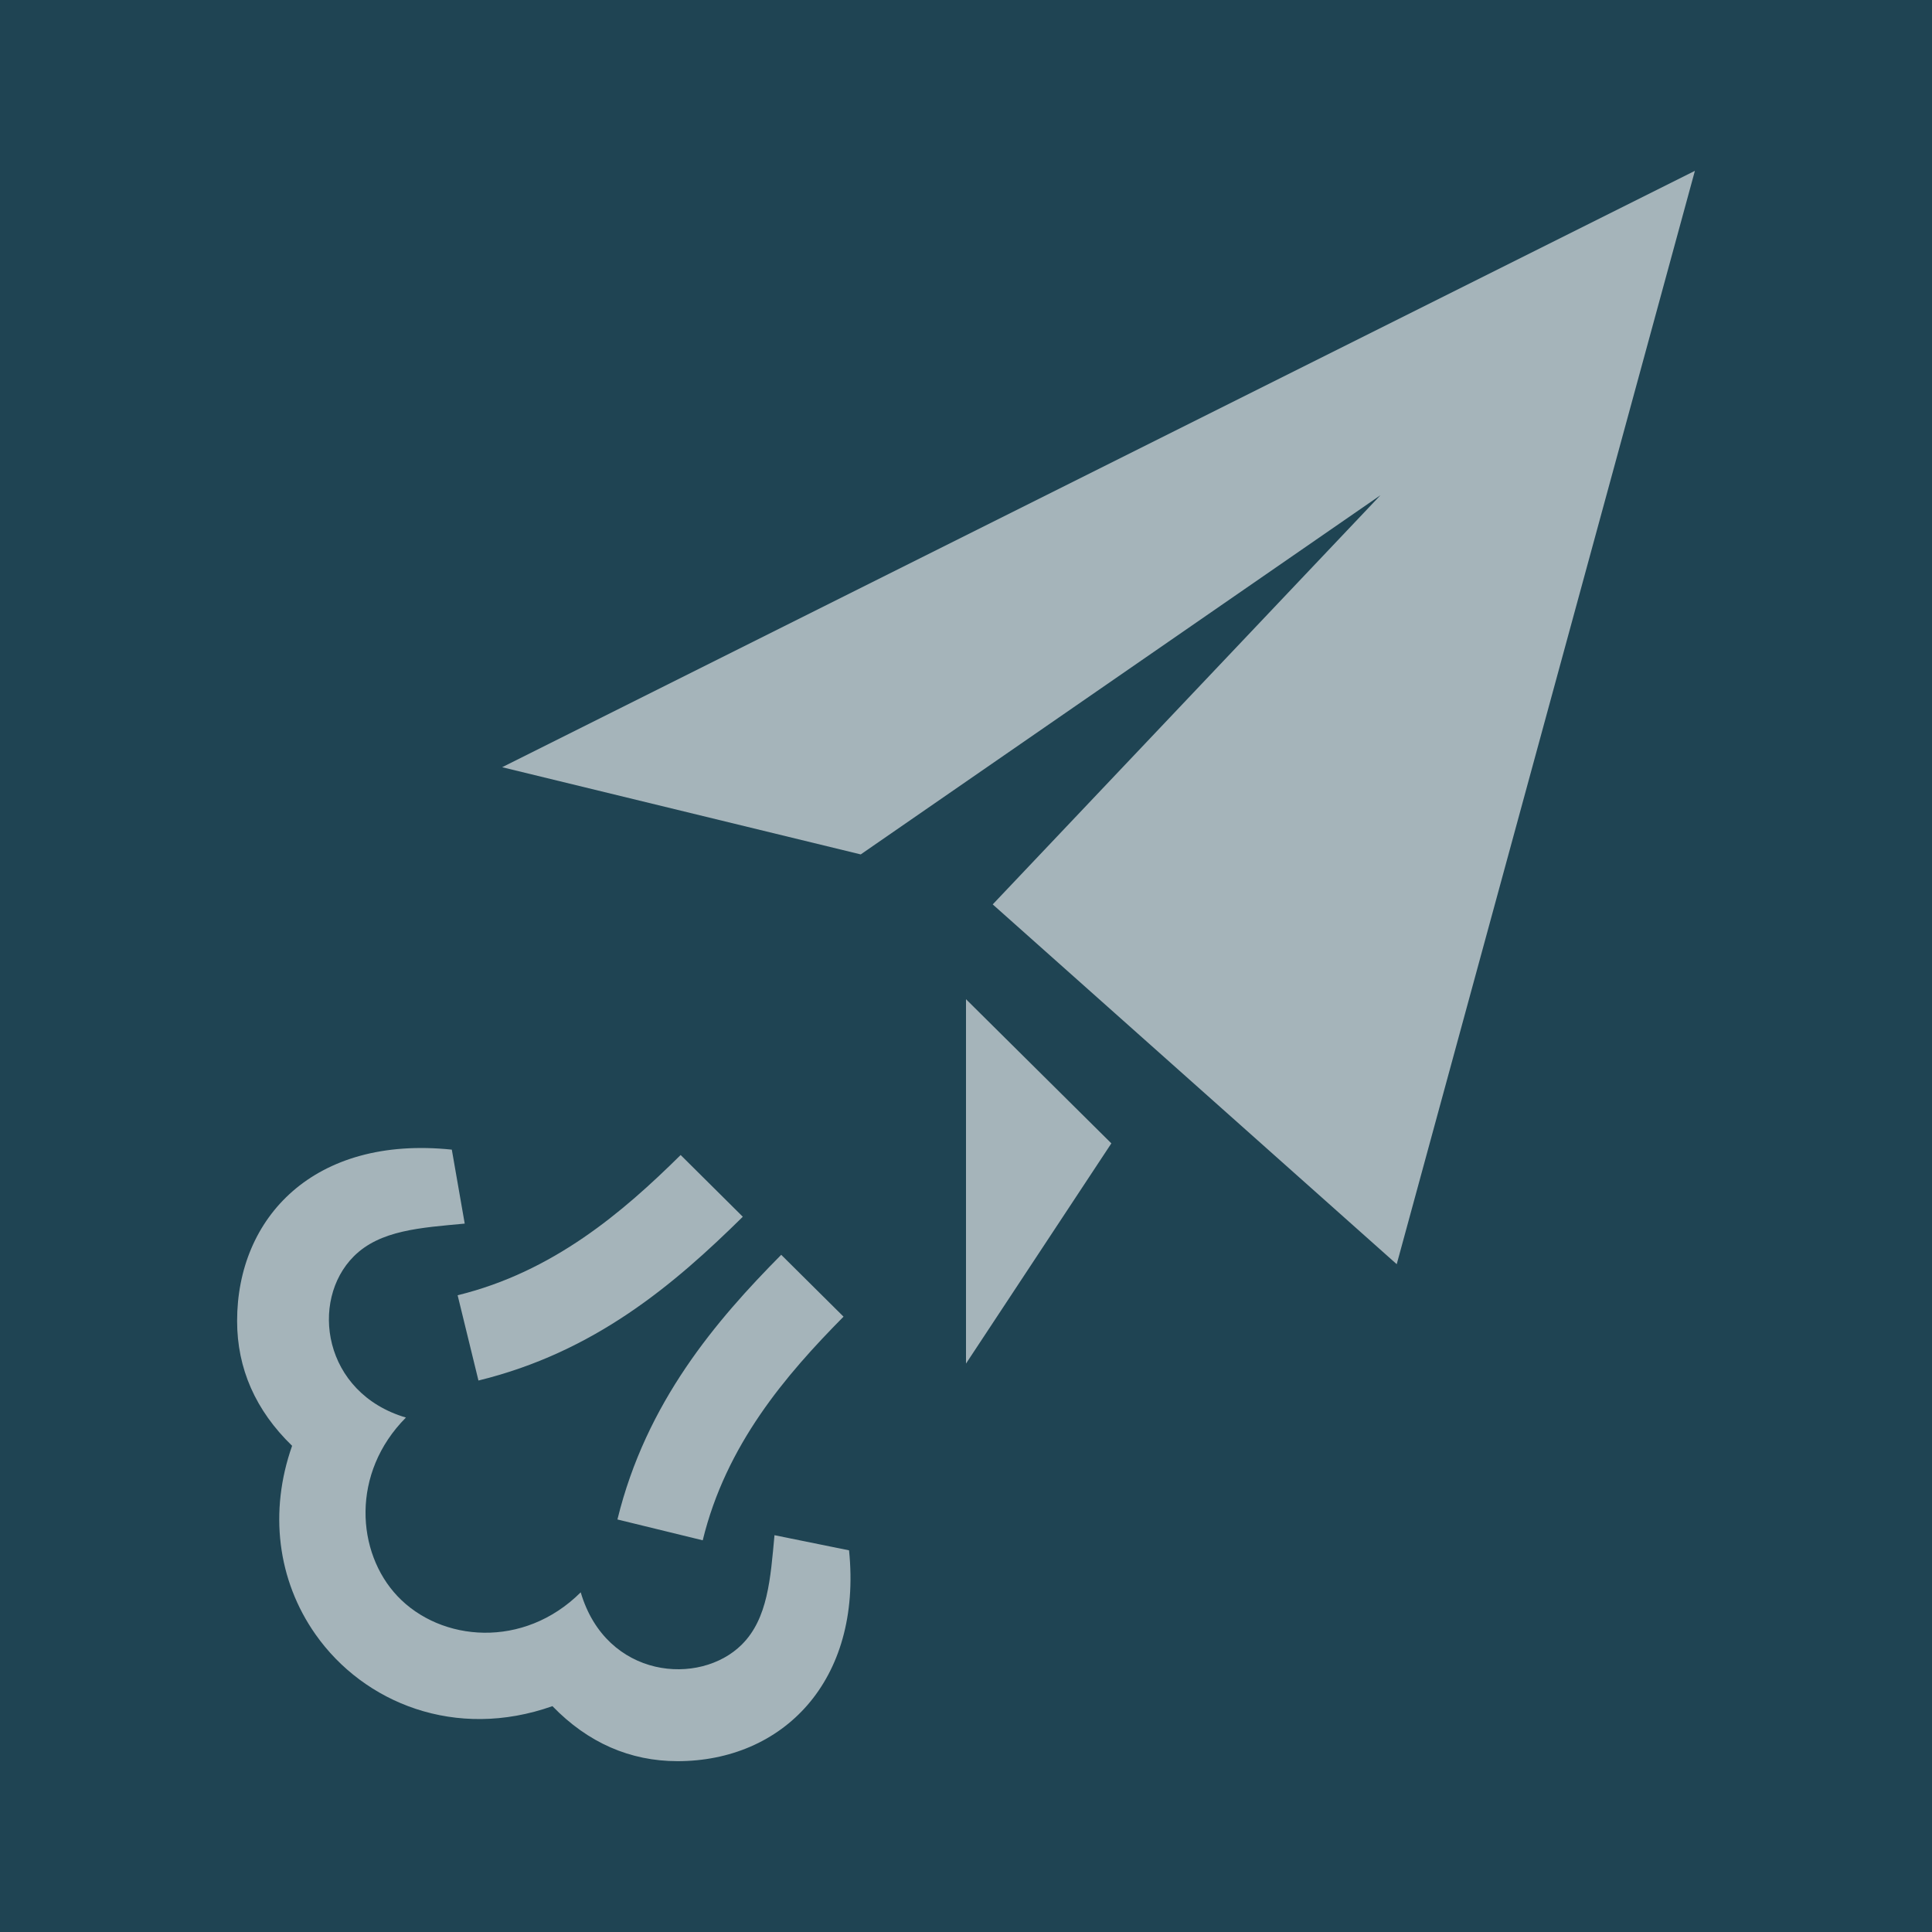
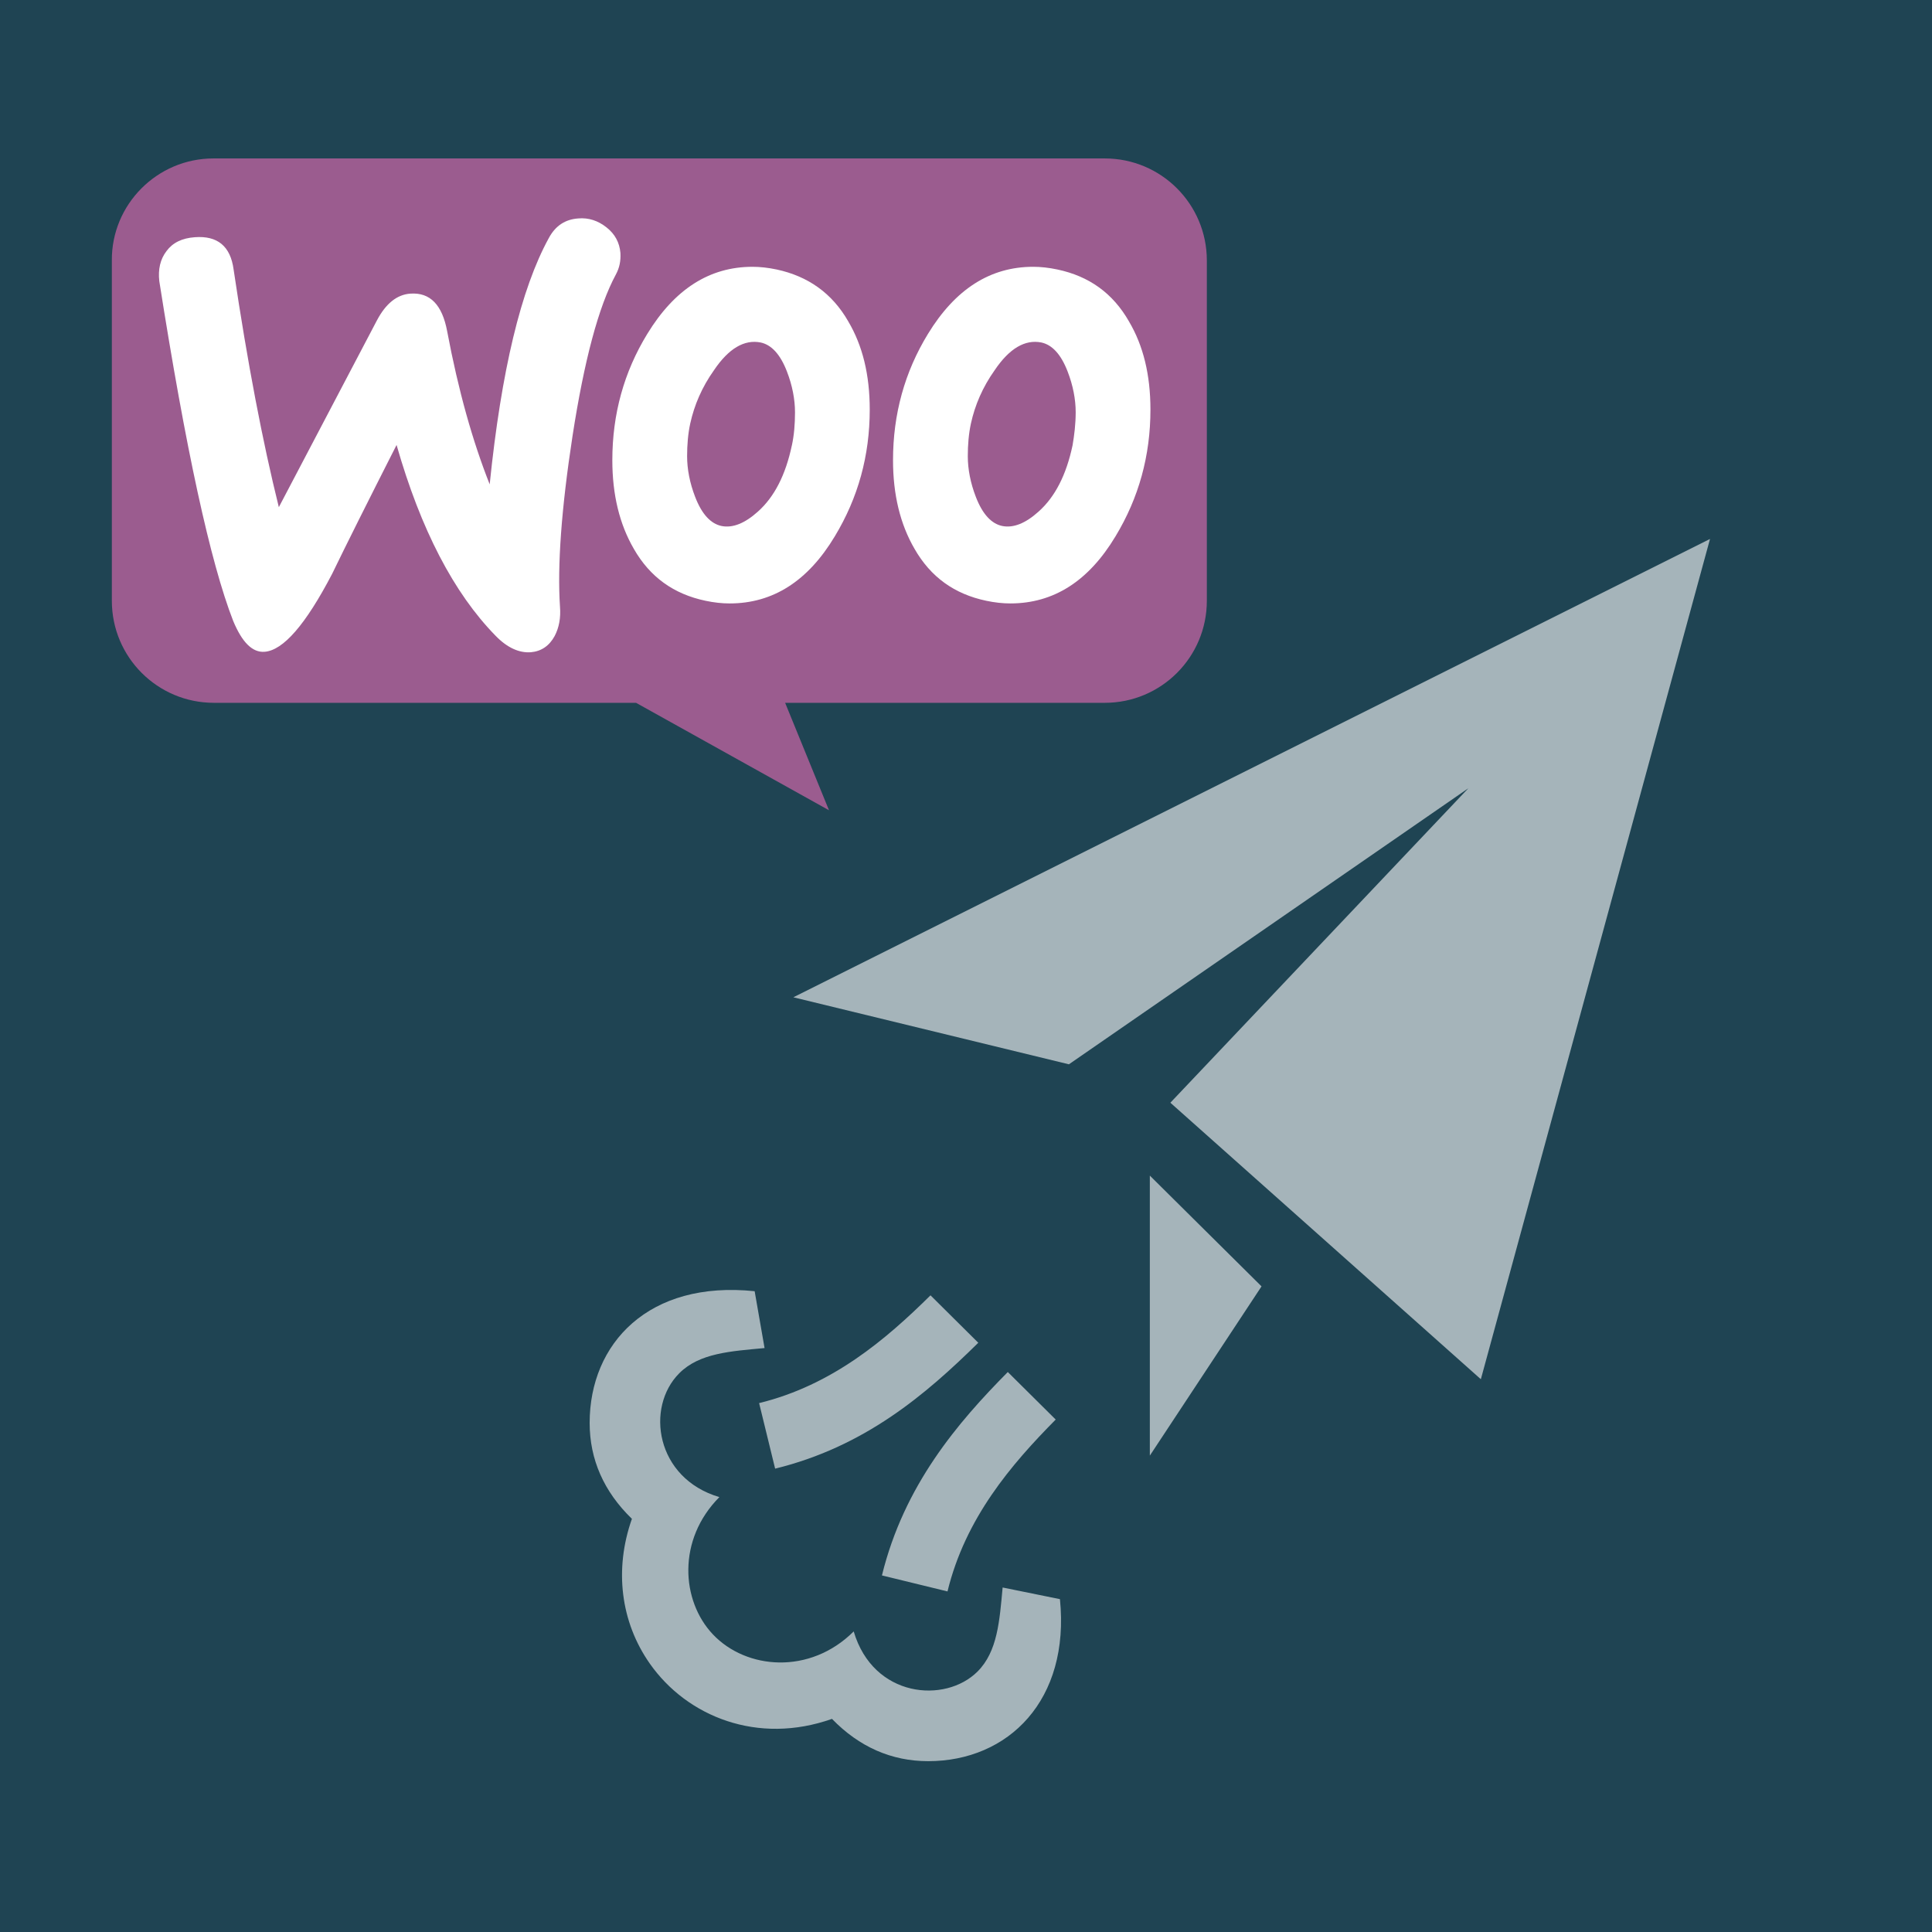
<svg xmlns="http://www.w3.org/2000/svg" width="256" height="256" viewBox="0 0 256 256">
  <path fill="#1F4453" d="M0 0h256v256H0z" />
-   <path opacity=".6" fill="#FFF" d="M224.583 22.636l-39.51 144.875-53.532-47.673 51.38-54.22-68.87 47.596-47.513-11.554 158.046-79.024zM128 132.402v48.28l19.26-29.18L128 132.4zm-24.484 33.866l8.257 8.196c-7.683 7.77-15.567 16.97-18.658 29.634l-11.302-2.76c3.812-15.57 13.098-26.376 21.703-35.07zM89.77 233.363c-6.28 0-11.88-2.445-16.57-7.29-12.797 4.528-24.972-.375-31.4-9.516-5.045-7.18-6.172-16.267-3.094-24.98-4.844-4.69-7.288-10.246-7.288-16.54 0-13.71 10.187-24.607 28.45-22.704l1.71 9.8c-5.826.55-11.21.85-14.7 4.34-5.866 5.864-4.105 18.11 6.91 21.36-7.305 7.34-6.598 17.885-1.114 23.672 5.746 6.062 16.712 7.015 24.274-.514 3.378 11.456 15.786 12.485 21.358 6.91 3.443-3.437 3.786-8.735 4.318-14.48l9.88 2.006c1.764 17.383-8.85 27.937-22.734 27.937zm-29.132-61.736l2.76 11.3c15.41-3.77 25.927-12.73 35.028-21.702l-8.236-8.18c-7.694 7.606-16.925 15.495-29.552 18.582z" />
+   <path opacity=".6" fill="#FFF" d="M226.585 71.416L196.22 182.754l-41.14-36.638 39.486-41.67-52.93 36.58-36.513-8.88 121.462-60.73zm-74.226 84.357v37.104l14.8-22.426-14.8-14.677zM133.54 181.8l6.346 6.298c-5.904 5.97-11.963 13.042-14.338 22.774l-8.686-2.12c2.93-11.968 10.066-20.272 16.678-26.953zm-10.563 51.563c-4.828 0-9.13-1.88-12.735-5.602-9.835 3.48-19.19-.288-24.13-7.312-3.88-5.518-4.746-12.502-2.38-19.197-3.723-3.603-5.6-7.874-5.6-12.71 0-10.536 7.828-18.912 21.863-17.45l1.314 7.533c-4.478.422-8.616.652-11.298 3.334-4.507 4.507-3.154 13.918 5.31 16.415-5.613 5.642-5.07 13.746-.855 18.193 4.415 4.66 12.842 5.39 18.654-.395 2.596 8.804 12.132 9.595 16.414 5.31 2.646-2.642 2.91-6.713 3.32-11.13l7.593 1.543c1.356 13.36-6.803 21.47-17.47 21.47zm-22.39-47.445l2.122 8.685c11.842-2.9 19.924-9.785 26.918-16.68l-6.33-6.285c-5.912 5.844-13.006 11.908-22.71 14.28z" />
+   <path fill="#9B5C8F" d="M28.286 20.994H146.39c7.473 0 13.523 6.052 13.523 13.526v45.083c0 7.474-6.05 13.524-13.524 13.524h-42.355l5.813 14.237L84.28 93.127H28.344c-7.474 0-13.524-6.05-13.524-13.524V34.52c-.058-7.416 5.992-13.526 13.466-13.526z" />
+   <path fill="#FFF" d="M22.058 33.274c.83-1.126 2.076-1.72 3.736-1.84 3.025-.236 4.747 1.188 5.16 4.272 1.84 12.396 3.857 22.896 5.993 31.497l12.99-24.736c1.187-2.254 2.67-3.44 4.45-3.56 2.61-.177 4.21 1.484 4.864 4.984 1.484 7.89 3.38 14.593 5.635 20.287 1.542-15.066 4.152-25.92 7.83-32.625.89-1.66 2.195-2.49 3.916-2.61 1.365-.117 2.61.297 3.737 1.188 1.128.89 1.72 2.016 1.84 3.38.058 1.067-.12 1.958-.595 2.847-2.312 4.27-4.21 11.45-5.752 21.414-1.484 9.67-2.018 17.202-1.662 22.6.12 1.485-.118 2.79-.712 3.916-.712 1.305-1.78 2.018-3.144 2.136-1.543.118-3.145-.593-4.687-2.194-5.517-5.636-9.906-14.06-13.11-25.27-3.854 7.593-6.703 13.287-8.54 17.083-3.5 6.704-6.467 10.144-8.96 10.322-1.6.118-2.966-1.246-4.15-4.092-3.026-7.77-6.29-22.778-9.79-45.023-.175-1.54.122-2.905.953-3.973zm127.536 9.313c-2.137-3.738-5.28-5.99-9.492-6.88-1.127-.237-2.194-.355-3.203-.355-5.695 0-10.322 2.965-13.942 8.896-3.083 5.042-4.627 10.62-4.627 16.73 0 4.566.952 8.482 2.85 11.744 2.136 3.737 5.278 5.992 9.49 6.88 1.128.24 2.196.356 3.204.356 5.754 0 10.38-2.966 13.94-8.897 3.084-5.1 4.625-10.677 4.625-16.787-.002-4.627-.95-8.482-2.846-11.686zm-7.476 16.43c-.83 3.916-2.313 6.823-4.51 8.78-1.718 1.543-3.32 2.195-4.803 1.9-1.425-.297-2.61-1.543-3.5-3.856-.712-1.838-1.067-3.677-1.067-5.398 0-1.482.118-2.965.415-4.33.534-2.43 1.542-4.804 3.145-7.058 1.958-2.907 4.034-4.093 6.17-3.678 1.423.296 2.61 1.542 3.5 3.855.712 1.84 1.066 3.68 1.066 5.4-.002 1.54-.18 3.023-.416 4.388zM112.4 42.588c-2.136-3.738-5.34-5.99-9.492-6.88-1.127-.237-2.194-.355-3.203-.355-5.695 0-10.32 2.965-13.94 8.896-3.085 5.042-4.628 10.62-4.628 16.73 0 4.566.95 8.482 2.848 11.744 2.135 3.737 5.28 5.992 9.49 6.88 1.126.24 2.195.356 3.204.356 5.753 0 10.38-2.966 13.94-8.897 3.082-5.1 4.626-10.677 4.626-16.787 0-4.627-.948-8.482-2.846-11.686zm-7.475 16.43c-.83 3.916-2.312 6.823-4.508 8.78-1.72 1.543-3.322 2.195-4.805 1.9-1.423-.297-2.61-1.543-3.5-3.856-.713-1.838-1.067-3.677-1.067-5.398 0-1.482.118-2.965.416-4.33.535-2.43 1.543-4.804 3.145-7.058 1.958-2.907 4.034-4.093 6.17-3.678 1.423.296 2.61 1.542 3.5 3.855.71 1.84 1.066 3.68 1.066 5.4 0 1.54-.118 3.023-.415 4.388z" />
</svg>
